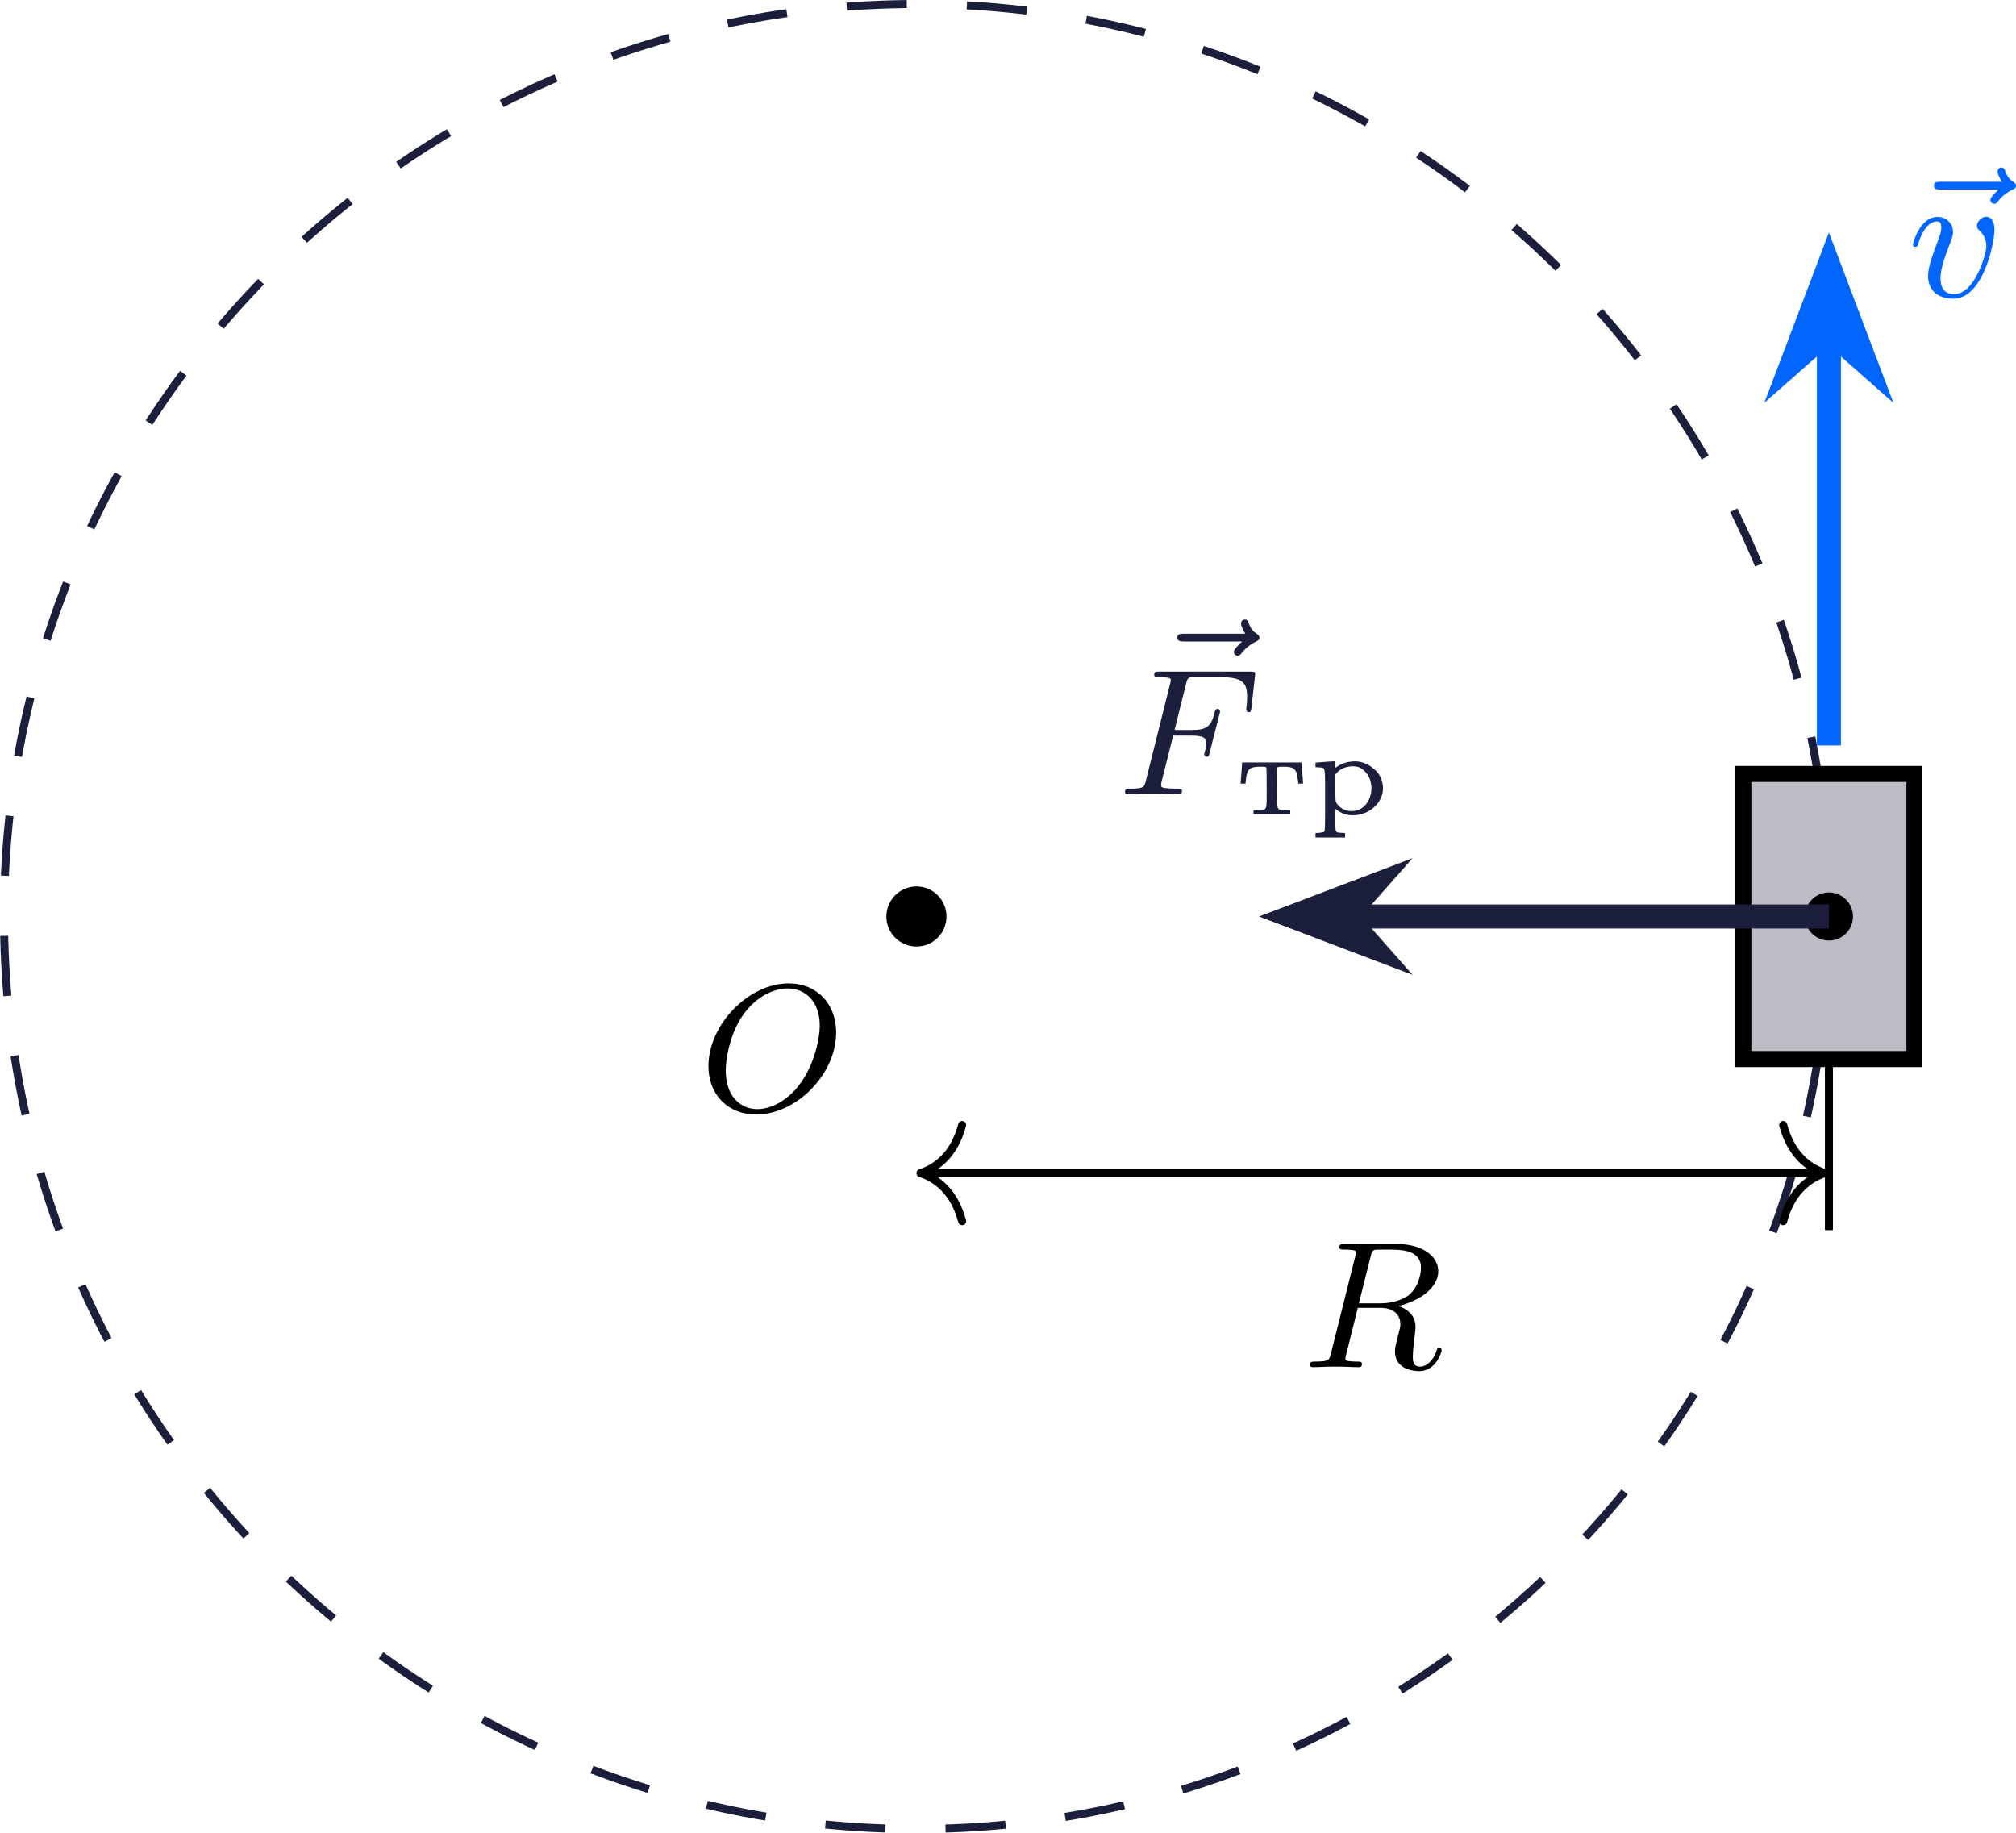
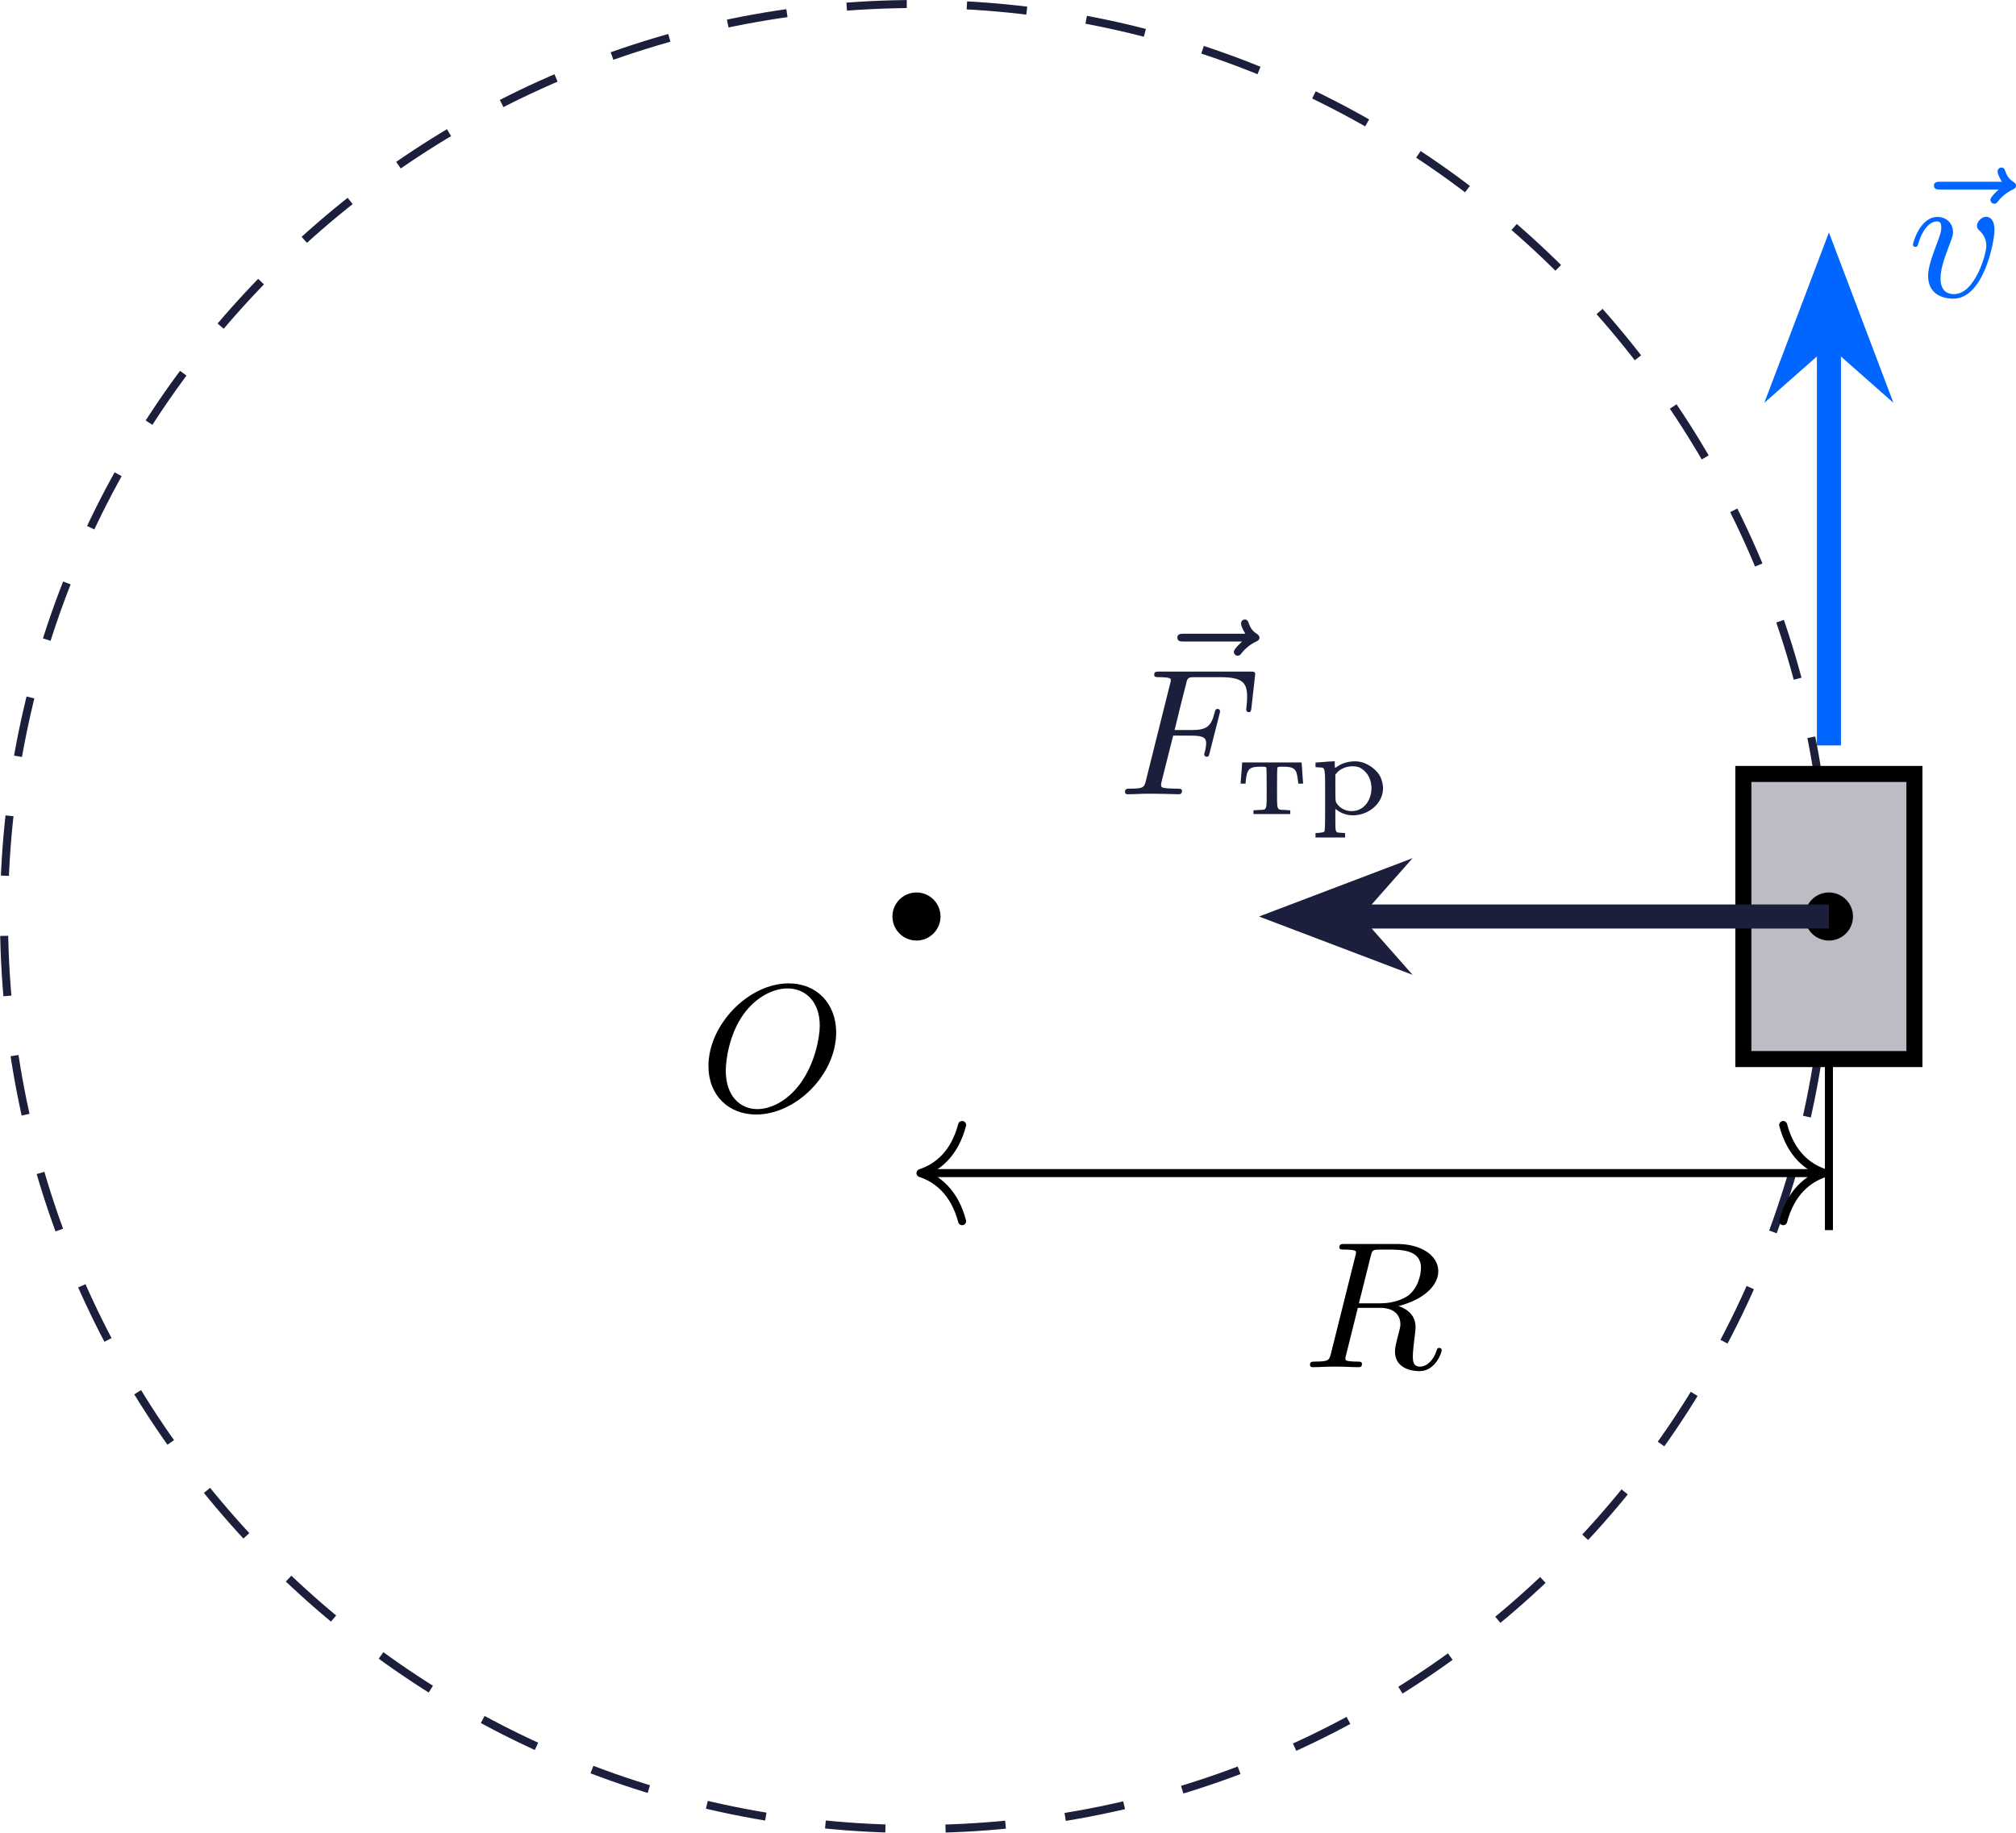
<svg xmlns="http://www.w3.org/2000/svg" xmlns:xlink="http://www.w3.org/1999/xlink" version="1.1" width="130.271pt" height="118.442pt" viewBox="-70.008 -70.008 100.209 91.109">
  <defs>
    <path id="g0-240" d="M.944-2.618C.879-2.612 .711-2.6 .574-2.588L.329-2.57V-2.457V-2.343L.514-2.331C.831-2.307 .807-2.427 .807-.669C.807 .669 .801 .837 .759 .867C.735 .891 .622 .915 .52 .921L.329 .933V1.04V1.154H1.064H1.799V1.04V.933L1.608 .921C1.309 .903 1.315 .921 1.315 .275V-.269L1.417-.197C2.086 .311 3.198 .006 3.575-.795C3.736-1.142 3.718-1.53 3.533-1.901C3.365-2.218 2.941-2.529 2.552-2.606C2.2-2.684 1.722-2.588 1.447-2.397C1.375-2.349 1.309-2.307 1.303-2.307C1.291-2.307 1.285-2.379 1.285-2.475V-2.636L1.172-2.63C1.112-2.63 1.01-2.624 .944-2.618ZM2.457-2.349C2.648-2.289 2.887-2.068 2.989-1.847C3.264-1.261 3.049-.502 2.534-.251C2.128-.054 1.626-.179 1.387-.538C1.321-.634 1.315-.658 1.315-1.303V-1.973L1.393-2.068C1.62-2.331 2.086-2.457 2.457-2.349Z" />
    <path id="g0-242" d="M.317-2.301C.305-2.146 .287-1.913 .275-1.775L.257-1.524H.383H.502L.52-1.716C.58-2.26 .705-2.367 1.261-2.367C1.47-2.367 1.524-2.355 1.536-2.319C1.548-2.295 1.554-1.835 1.554-1.303C1.554-.149 1.584-.233 1.166-.215L.897-.197V-.108V-.012H1.811H2.726V-.108V-.197L2.457-.215C2.038-.233 2.068-.149 2.068-1.303C2.068-1.835 2.074-2.295 2.086-2.319C2.098-2.355 2.152-2.367 2.361-2.367C2.923-2.367 3.043-2.26 3.102-1.716L3.126-1.524H3.246H3.365L3.347-1.775C3.335-1.913 3.318-2.146 3.312-2.301L3.288-2.576H1.811H.335Z" />
    <path id="g1-70" d="M2.789-2.914H3.667C4.304-2.914 4.429-2.806 4.429-2.52C4.429-2.493 4.42-2.331 4.367-2.116C4.331-2.008 4.331-2 4.331-1.982C4.331-1.946 4.358-1.865 4.456-1.865S4.564-1.91 4.6-2.053L5.093-3.99C5.102-4.026 5.12-4.08 5.12-4.125C5.12-4.178 5.084-4.241 4.994-4.241C4.896-4.241 4.878-4.178 4.842-4.026C4.663-3.327 4.411-3.192 3.685-3.192H2.86C2.977-3.685 3.434-5.523 3.47-5.64C3.533-5.819 3.631-5.819 3.9-5.819H5.138C6.267-5.819 6.465-5.523 6.465-4.833C6.465-4.528 6.42-4.286 6.42-4.214S6.465-4.08 6.545-4.08C6.653-4.08 6.662-4.142 6.68-4.304L6.868-5.972C6.868-6.097 6.779-6.097 6.608-6.097H2.116C1.937-6.097 1.847-6.097 1.847-5.936C1.847-5.819 1.937-5.819 2.125-5.819C2.161-5.819 2.322-5.819 2.466-5.801C2.663-5.774 2.672-5.738 2.672-5.658C2.672-5.631 2.672-5.613 2.627-5.452L1.435-.681C1.354-.359 1.336-.278 .664-.278C.493-.278 .395-.278 .395-.117C.395-.063 .421 0 .529 0C.628 0 1.049-.009 1.139-.018C1.21-.027 1.524-.027 1.722-.027C1.892-.027 2.143-.018 2.358-.018S2.824 0 3.04 0C3.111 0 3.228 0 3.228-.161C3.228-.278 3.138-.278 2.95-.278C2.932-.278 2.699-.278 2.484-.296C2.206-.323 2.188-.359 2.188-.466C2.188-.484 2.188-.538 2.224-.672L2.789-2.914Z" />
    <path id="g1-79" d="M6.797-3.882C6.797-5.299 5.846-6.321 4.438-6.321C2.43-6.321 .448-4.259 .448-2.215C.448-.744 1.462 .197 2.815 .197C4.815 .197 6.797-1.802 6.797-3.882ZM2.878-.072C2.017-.072 1.309-.726 1.309-1.991C1.309-2.457 1.462-3.784 2.206-4.806C2.851-5.685 3.712-6.07 4.376-6.07C5.254-6.07 5.981-5.434 5.981-4.223C5.981-3.64 5.747-2.331 4.994-1.318C4.322-.421 3.497-.072 2.878-.072Z" />
    <path id="g1-82" d="M3.416-5.496C3.47-5.721 3.497-5.81 3.658-5.837C3.739-5.846 4.035-5.846 4.223-5.846C4.932-5.846 5.918-5.846 5.918-4.94C5.918-4.609 5.783-3.936 5.272-3.551C5.057-3.407 4.609-3.174 3.882-3.174H2.833L3.416-5.496ZM4.806-3.04C6.025-3.353 6.779-4.035 6.779-4.77C6.779-5.55 5.927-6.124 4.734-6.124H2.134C1.973-6.124 1.865-6.124 1.865-5.963C1.865-5.846 1.946-5.846 2.134-5.846C2.17-5.846 2.331-5.846 2.475-5.828C2.627-5.81 2.69-5.792 2.69-5.694C2.69-5.649 2.681-5.613 2.654-5.514L1.444-.681C1.363-.359 1.345-.278 .672-.278C.502-.278 .403-.278 .403-.117C.403-.018 .475 0 .538 0C.681 0 .95-.009 1.103-.018C1.291-.027 1.309-.027 1.659-.027C1.946-.027 1.964-.027 2.233-.018C2.412-.009 2.636 0 2.806 0C2.869 0 2.986 0 2.986-.161C2.986-.278 2.896-.278 2.708-.278C2.672-.278 2.511-.278 2.367-.296C2.17-.323 2.161-.359 2.161-.439C2.161-.466 2.161-.484 2.206-.646L2.78-2.95H3.882C4.689-2.95 4.896-2.484 4.896-2.143C4.896-2.08 4.896-2.017 4.842-1.82C4.627-.995 4.627-.915 4.627-.78C4.627 .027 5.389 .197 5.846 .197C6.626 .197 6.949-.708 6.949-.852C6.949-.915 6.895-.959 6.832-.959C6.734-.959 6.725-.915 6.689-.807C6.536-.341 6.205-.027 5.873-.027C5.532-.027 5.514-.296 5.514-.556C5.514-.78 5.577-1.3 5.586-1.363C5.604-1.506 5.649-1.865 5.649-2C5.649-2.511 5.326-2.86 4.806-3.04Z" />
    <path id="g1-118" d="M4.313-3.309C4.313-3.936 3.981-3.972 3.9-3.972C3.676-3.972 3.443-3.73 3.443-3.524C3.443-3.389 3.524-3.318 3.587-3.264C3.829-3.04 3.909-2.753 3.909-2.52C3.909-2.125 3.344-.126 2.304-.126C1.632-.126 1.632-.753 1.632-.915C1.632-1.3 1.757-1.757 2.071-2.573C2.215-2.95 2.251-3.04 2.251-3.21C2.251-3.649 1.919-3.963 1.479-3.963C.619-3.963 .26-2.69 .26-2.582C.26-2.502 .323-2.475 .386-2.475C.484-2.475 .493-2.529 .529-2.645C.717-3.3 1.076-3.739 1.453-3.739C1.632-3.739 1.668-3.622 1.668-3.443C1.668-3.291 1.632-3.129 1.551-2.914C1.228-2.053 1.013-1.479 1.013-1.031C1.013-.188 1.65 .099 2.268 .099C3.775 .099 4.313-2.735 4.313-3.309Z" />
    <path id="g1-126" d="M4.86-5.326C4.842-5.308 4.447-4.958 4.447-4.815C4.447-4.707 4.537-4.618 4.645-4.618C4.734-4.618 4.779-4.68 4.815-4.725C4.914-4.851 5.12-5.102 5.523-5.308C5.631-5.353 5.721-5.398 5.721-5.523C5.721-5.622 5.631-5.676 5.586-5.712C5.452-5.792 5.299-5.927 5.2-6.205C5.165-6.312 5.129-6.42 4.994-6.42C4.914-6.42 4.806-6.357 4.806-6.223C4.806-6.061 4.985-5.765 5.021-5.712H1.973C1.82-5.712 1.641-5.712 1.641-5.523C1.641-5.326 1.811-5.326 1.973-5.326H4.86Z" />
  </defs>
  <g id="page1">
    <path d="M20.902-24.453C20.902-49.504 .594-69.809-24.453-69.809C-49.504-69.809-69.809-49.504-69.809-24.453C-69.809 .594-49.504 20.902-24.453 20.902C.594 20.902 20.902 .594 20.902-24.453Z" stroke="#1b1f3b" fill="none" stroke-width=".399" stroke-miterlimit="10" stroke-dasharray="2.989 2.989" />
-     <path d="M-22.961-24.453C-22.961-25.277-23.629-25.949-24.453-25.949C-25.277-25.949-25.949-25.277-25.949-24.453C-25.949-23.629-25.277-22.961-24.453-22.961C-23.629-22.961-22.961-23.629-22.961-24.453Z" />
+     <path d="M-23.258-24.453C-23.258-25.113-23.793-25.648-24.453-25.648C-25.113-25.648-25.648-25.113-25.648-24.453C-25.648-23.793-25.113-23.258-24.453-23.258C-23.793-23.258-23.258-23.793-23.258-24.453Z" />
    <g transform="matrix(1 0 0 1 -10.7873 9.6461)">
      <use x="-24.454" y="-24.454" xlink:href="#g1-79" />
    </g>
    <path d="M16.648-17.367V-31.539H25.152V-17.367Z" fill="#bbbcc4" />
    <path d="M16.648-17.367V-31.539H25.152V-17.367Z" stroke="#000" fill="none" stroke-width=".797" stroke-miterlimit="10" />
    <path d="M22.098-24.453C22.098-25.113 21.562-25.648 20.902-25.648C20.242-25.648 19.707-25.113 19.707-24.453C19.707-23.793 20.242-23.258 20.902-23.258C21.562-23.258 22.098-23.793 22.098-24.453Z" />
    <path d="M20.902-24.453H-2.856" stroke="#1b1f3b" fill="none" stroke-width="1.196" stroke-miterlimit="10" />
    <path d="M-5.742-24.453L-1.844-22.973L-3.152-24.453L-1.844-25.934Z" fill="#1b1f3b" />
    <path d="M-5.742-24.453L-1.844-22.973L-3.152-24.453L-1.844-25.934Z" stroke="#1b1f3b" fill="none" stroke-width="1.196" stroke-miterlimit="10" />
    <g fill="#1b1f3b" transform="matrix(1 0 0 1 9.9713 -6.0758)">
      <use x="-23.097" y="-26.72" xlink:href="#g1-126" />
      <use x="-24.454" y="-24.454" xlink:href="#g1-70" />
      <use x="-18.57" y="-23.458" xlink:href="#g0-242" />
      <use x="-14.918" y="-23.458" xlink:href="#g0-240" />
    </g>
    <path d="M20.902-32.957V-53.312" stroke="#06f" fill="none" stroke-width="1.196" stroke-miterlimit="10" />
    <path d="M20.902-56.766L19.106-52.031L20.902-53.613L22.695-52.031Z" fill="#06f" />
    <path d="M20.902-56.766L19.106-52.031L20.902-53.613L22.695-52.031Z" stroke="#06f" fill="none" stroke-width="1.196" stroke-miterlimit="10" />
    <g fill="#06f" transform="matrix(1 0 0 1 49.2725 -30.8081)">
      <use x="-24.792" y="-24.454" xlink:href="#g1-126" />
      <use x="-24.454" y="-24.454" xlink:href="#g1-118" />
    </g>
    <path d="M-24.055-11.699H20.504" stroke="#000" fill="none" stroke-width=".399" stroke-miterlimit="10" />
    <path d="M-22.184-9.309C-22.563-10.742-23.406-11.418-24.254-11.699C-23.406-11.977-22.563-12.652-22.184-14.09" stroke="#000" fill="none" stroke-width=".399" stroke-miterlimit="10" stroke-linecap="round" stroke-linejoin="round" />
    <path d="M18.629-14.09C19.008-12.652 19.852-11.977 20.703-11.699C19.852-11.418 19.008-10.742 18.629-9.309" stroke="#000" fill="none" stroke-width=".399" stroke-miterlimit="10" stroke-linecap="round" stroke-linejoin="round" />
    <g transform="matrix(1 0 0 1 19.1596 22.40202)">
      <use x="-24.454" y="-24.454" xlink:href="#g1-82" />
    </g>
    <path d="M20.902-17.367V-8.863" stroke="#000" fill="none" stroke-width=".399" stroke-miterlimit="10" />
  </g>
</svg>
